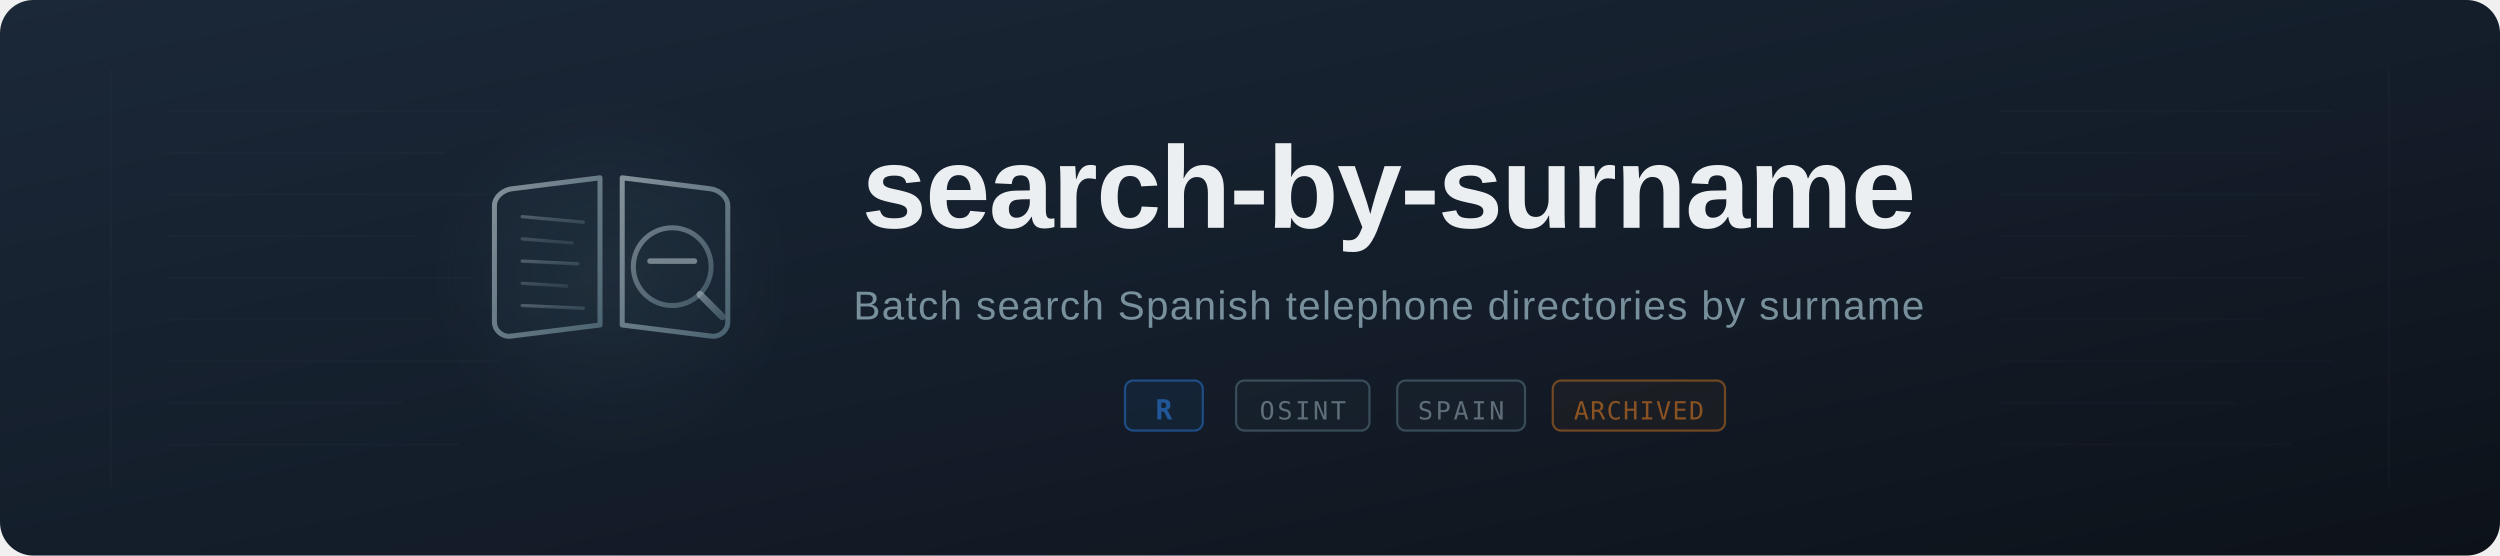
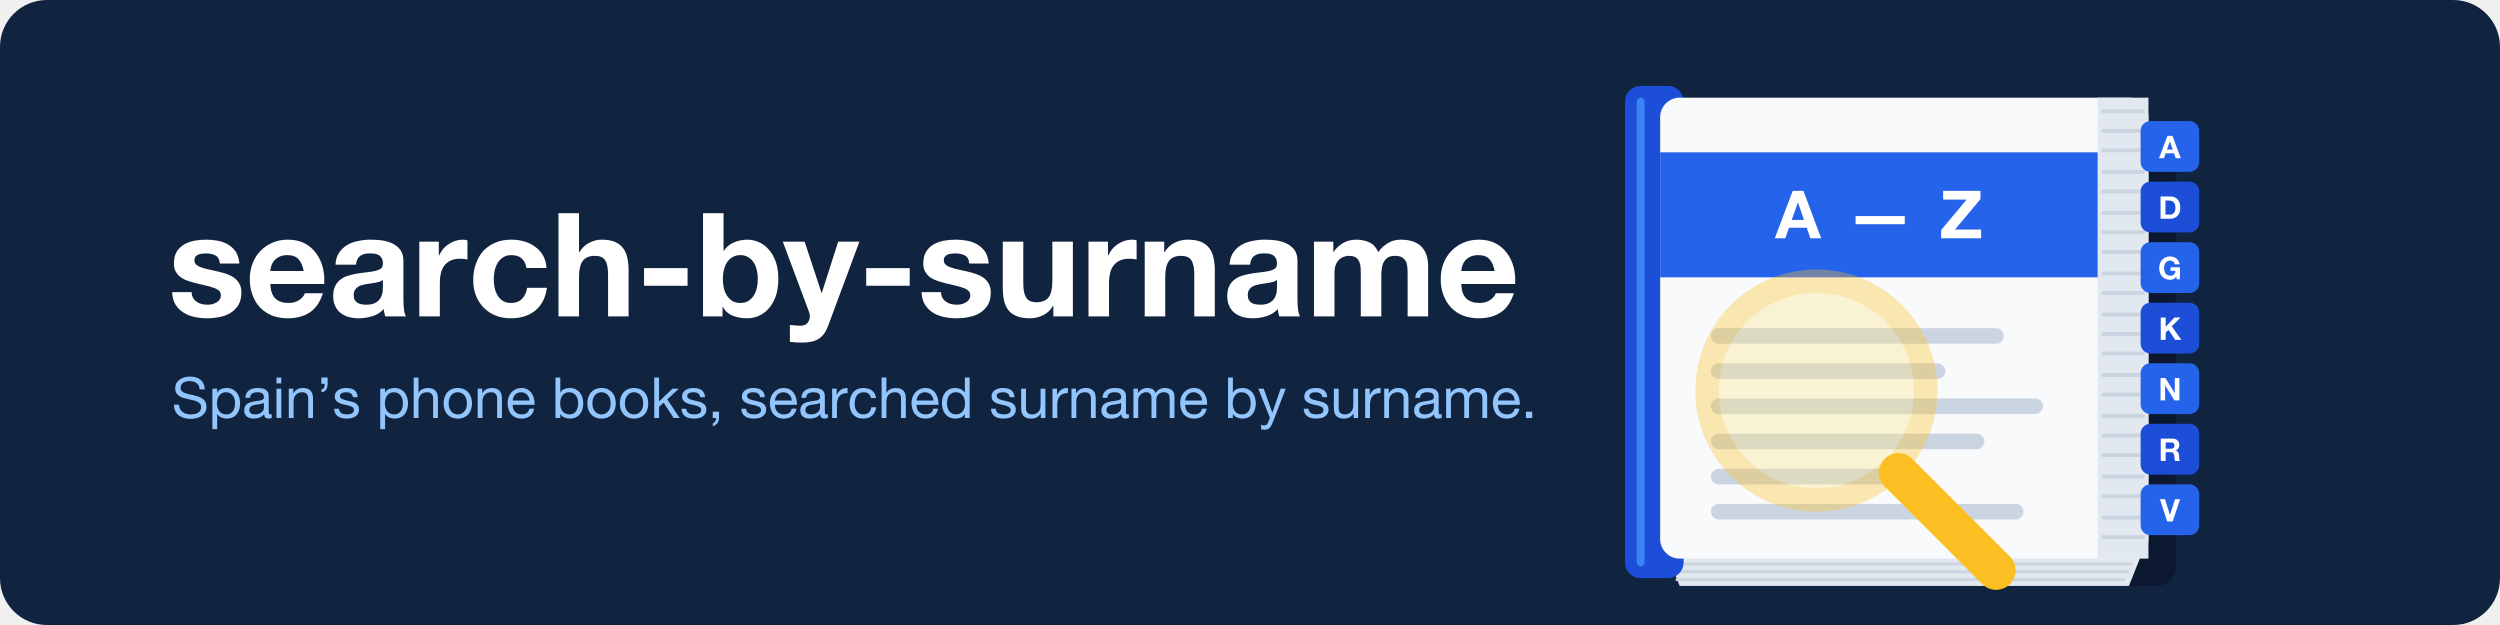
- <svg xmlns="http://www.w3.org/2000/svg" viewBox="0 0 900 200" width="900" height="200">
+ <svg xmlns="http://www.w3.org/2000/svg" viewBox="0 0 1280 320" width="1280" height="320" role="img" aria-label="search-by-surname">
  <defs>
-     <linearGradient id="bg" x1="0%" y1="0%" x2="100%" y2="100%">
-       <stop offset="0%" stop-color="#1B2838" />
-       <stop offset="50%" stop-color="#141E2B" />
-       <stop offset="100%" stop-color="#0D1219" />
-     </linearGradient>
-     <linearGradient id="accent" x1="0%" y1="0%" x2="100%" y2="100%">
-       <stop offset="0%" stop-color="#B0BEC5" />
-       <stop offset="100%" stop-color="#607D8B" />
-     </linearGradient>
-     <radialGradient id="iconGlow" cx="50%" cy="50%" r="50%">
-       <stop offset="0%" stop-color="#607D8B" stop-opacity="0.12" />
-       <stop offset="100%" stop-color="#607D8B" stop-opacity="0" />
-     </radialGradient>
+     <path id="hn-bold-A" d="m249 276l93 262l2 0l90-262zm15 438l-270-714l158 0l56 159l267 0l54-159l163 0l-267 714z" />
+     <path id="hn-bold-D" d="m226 132l0 450l112 0q58 0 98-16q39-17 63-48q24-31 35-74q10-44 10-98q0-59-15-100q-15-41-40-66q-25-26-57-37q-32-11-66-11zm-157 582l0-714l308 0q82 0 143 28q60 27 100 75q41 48 61 114q20 66 20 144q0 89-25 155q-24 66-68 110q-43 44-102 66q-60 22-129 22z" />
+     <path id="hn-bold-G" d="m585 81l16-81l100 0l0 386l-300 0l0-117l158 0q-7-75-49-115q-43-39-121-39q-53 0-90 21q-37 20-60 54q-23 34-33 76q-11 43-11 88q0 47 11 91q10 44 33 79q23 34 60 54q37 21 90 21q57 0 97-30q40-30 54-90l150 0q-6 61-33 108q-27 47-69 79q-41 32-92 48q-52 17-107 17q-82 0-147-29q-66-29-111-80q-45-51-69-120q-24-68-24-148q0-78 24-146q24-67 69-117q45-50 111-79q65-28 147-28q52 0 103 22q51 21 93 75z" />
+     <path id="hn-bold-K" d="m69 714l0-714l157 0l0 230l90 91l215-321l197 0l-306 432l279 282l-196 0l-279-296l0 296z" />
+     <path id="hn-bold-N" d="m69 714l0-714l147 0l0 478l2 0l297-478l157 0l0 714l-147 0l0-479l-2 0l-298 479z" />
+     <path id="hn-bold-R" d="m226 391l0 201l172 0q54 0 81-24q27-23 27-75q0-54-27-78q-27-24-81-24zm-157 323l0-714l157 0l0 279l157 0q59 0 85-26q26-26 34-82q6-43 9-90q3-47 16-81l157 0q-11 15-16 36q-6 22-8 46q-3 24-4 47q-1 23-2 40q-2 27-8 54q-5 27-17 49q-12 23-31 40q-19 16-48 24l0 2q60 24 86 70q27 46 27 109q0 41-15 77q-14 35-42 62q-27 27-66 42q-38 16-86 16z" />
+     <path id="hn-bold-V" d="m401 0l237 714l-162 0l-161-502l-2 0l-159 502l-161 0l231-714z" />
+     <path id="hn-bold-emdash" d="m130 334l0-122l740 0l0 122z" />
+     <path id="hn-bold-Z" d="m23 124l0-124l602 0l0 132l-393 0l383 458l0 124l-562 0l0-132l353 0z" />
+     <path id="hn-bold-s" d="m164 168l-135 0q2-52 23-86q22-35 56-56q33-21 76-30q43-9 88-9q44 0 86 9q43 8 76 29q33 21 54 55q20 35 20 86q0 36-14 60q-14 25-37 42q-23 16-53 26q-29 10-60 17q-30 7-59 13q-29 6-51 14q-23 7-37 19q-14 12-14 31q0 16 8 26q8 9 19 14q12 5 26 6q14 2 26 2q38 0 66-14q28-15 31-56l135 0q-4 48-24 80q-21 31-52 50q-31 19-70 27q-40 8-82 8q-42 0-82-7q-40-8-72-26q-32-19-52-51q-19-32-19-82q0-34 14-57q14-24 37-40q23-15 52-24q30-10 61-17q76-16 119-32q42-16 42-48q0-19-9-31q-9-13-23-20q-13-8-30-12q-16-3-31-3q-21 0-41 5q-19 5-34 16q-15 10-24 26q-10 17-10 40z" />
+     <path id="hn-bold-e" d="m402 314l-231 0q1 15 7 34q5 19 18 36q14 17 36 28q23 12 57 12q52 0 77-28q26-28 36-82zm-231-90l373 0q4 60-10 115q-14 55-46 98q-31 43-80 69q-49 25-115 25q-59 0-107-21q-49-21-84-58q-35-36-54-86q-19-50-19-108q0-60 19-110q18-50 52-86q34-36 83-56q49-19 110-19q88 0 150 40q62 40 92 133l-125 0q-7-24-38-46q-31-21-74-21q-60 0-92 31q-32 31-35 100z" />
+     <path id="hn-bold-a" d="m48 358q3 50 25 83q22 33 56 53q34 20 77 28q42 9 85 9q39 0 79-5q40-6 73-22q33-16 54-44q21-29 21-76l0-269q0-35 4-67q4-32 14-48l-144 0q-4 12-6 24q-3 13-4 26q-34-35-80-49q-46-14-94-14q-37 0-69 9q-32 9-56 28q-24 19-37 48q-14 29-14 69q0 44 16 73q15 28 40 45q24 17 56 25q31 9 63 14q32 5 63 8q31 3 55 9q24 6 38 17q14 12 13 34q0 23-8 36q-7 14-20 22q-12 7-28 10q-17 2-36 2q-42 0-66-18q-24-18-28-60zm328-105q-9-8-22-13q-14-4-30-7q-15-3-32-5q-17-2-34-5q-16-3-32-8q-15-5-26-13q-12-9-19-22q-7-13-7-33q0-19 7-32q7-13 19-21q12-7 28-10q16-3 33-3q42 0 65 14q23 14 34 33q11 20 14 40q2 20 2 32z" />
+     <path id="hn-bold-r" d="m54 517l0-517l142 0l0 233q0 35 7 65q7 30 23 52q17 23 44 36q27 13 66 13q13 0 27-1q14-2 24-4l0 132q-17 5-31 5q-27 0-52-8q-25-8-47-23q-22-14-39-34q-17-21-27-45l-2 0l0 96z" />
+     <path id="hn-bold-c" d="m406 335l139 0q-3 50-24 87q-21 36-55 60q-33 25-76 37q-42 12-88 12q-63 0-112-21q-49-21-83-58q-34-38-51-90q-18-51-18-111q0-58 19-107q19-48 53-83q34-35 82-55q49-19 107-19q103 0 169 54q66 54 80 157l-137 0q-7-48-35-76q-27-29-78-29q-33 0-56 15q-23 15-36 38q-14 24-20 53q-6 29-6 57q0 29 6 58q6 30 20 54q15 25 38 40q23 16 57 16q91 0 105-89z" />
+     <path id="hn-bold-h" d="m54 714l0-714l142 0l0 271q0 79 26 113q26 35 84 35q51 0 71-31q20-32 20-96l0-292l142 0l0 318q0 48-9 88q-8 39-29 66q-21 28-57 44q-37 15-94 15q-40 0-82-21q-42-20-69-65l-3 0l0 269z" />
+     <path id="hn-bold-hyphen" d="m53 334l0-122l301 0l0 122z" />
+     <path id="hn-bold-b" d="m433 258q0-32-7-62q-7-30-22-53q-15-23-38-37q-22-13-54-13q-31 0-54 13q-23 14-38 37q-15 23-22 53q-7 30-7 62q0 33 7 63q7 30 22 53q15 23 38 36q23 14 54 14q32 0 54-14q23-13 38-36q15-23 22-53q7-30 7-63zm-379 456l0-714l135 0l0 66l2 0q23-43 68-61q45-18 102-18q39 0 77 16q38 16 68 49q31 33 50 84q19 52 19 123q0 71-19 123q-19 51-50 84q-30 33-68 49q-38 16-77 16q-48 0-93-19q-44-18-70-58l-2 0l0 260z" />
+     <path id="hn-bold-y" d="m309-64l216 581l-147 0l-113-354l-2 0l-117 354l-151 0l181-485q6-15 6-32q0-23-14-42q-13-19-41-22q-21-1-42 1q-21 2-41 4l0-117q22-2 44-4q21-1 43-1q73 0 114 27q41 27 64 90z" />
+     <path id="hn-bold-u" d="m539 0l0 517l-142 0l0-271q0-79-26-114q-26-34-84-34q-51 0-71 32q-20 31-20 95l0 292l-142 0l0-318q0-48 8-87q9-40 30-68q21-27 58-42q36-15 93-15q45 0 88 20q43 20 70 65l3 0l0-72z" />
+     <path id="hn-bold-n" d="m54 517l0-517l142 0l0 271q0 79 26 113q26 35 84 35q51 0 71-31q20-32 20-96l0-292l142 0l0 318q0 48-9 88q-8 39-29 66q-21 28-57 44q-37 15-94 15q-45 0-88-21q-43-20-70-65l-3 0l0 72z" />
+     <path id="hn-bold-m" d="m58 517l0-517l142 0l0 300q0 38 11 62q11 23 27 36q15 12 32 16q16 5 26 5q34 0 52-11q17-12 24-31q8-19 9-41q1-23 1-46l0-290l142 0l0 288q0 24 4 48q3 23 14 42q10 18 28 30q19 11 49 11q30 0 47-10q18-10 27-27q9-17 11-40q2-23 2-49l0-293l142 0l0 346q0 50-14 86q-14 35-39 57q-25 22-60 32q-35 10-76 10q-54 0-93-26q-40-26-63-60q-21 48-61 67q-41 19-90 19q-51 0-90-22q-40-22-68-62l-2 0l0 70z" />
+     <path id="hn-S" d="m491 505l90 0q-2 59-23 101q-20 43-56 71q-35 28-82 41q-47 13-102 13q-49 0-96-13q-46-12-82-38q-37-25-59-64q-22-40-22-94q0-49 19-82q20-32 52-52q33-21 74-34q41-12 84-22q42-9 83-18q41-9 73-24q33-14 52-37q20-23 20-60q0-39-16-64q-16-25-42-39q-26-15-58-21q-33-6-65-6q-40 0-78 10q-38 10-67 31q-28 21-46 54q-17 32-17 77l-90 0q0-65 23-113q24-47 64-78q41-30 94-45q54-15 114-15q49 0 98 12q50 11 90 36q40 26 66 66q25 41 25 98q0 53-19 88q-20 35-52 58q-33 23-74 36q-41 14-84 24q-42 10-83 18q-41 9-73 22q-33 13-52 34q-20 20-20 53q0 35 14 59q13 23 36 37q22 14 51 20q29 6 59 6q74 0 122-35q47-34 55-111z" />
+     <path id="hn-p" d="m67 517l0-714l85 0l0 266l2 0q14-23 34-39q21-15 44-24q23-9 46-13q24-4 43-4q59 0 103 21q45 21 74 58q30 36 44 85q15 49 15 104q0 55-15 104q-15 49-44 87q-30 37-74 59q-45 22-105 22q-54 0-99-19q-45-20-66-63l-2 0l0 70zm400-254q0-38-8-74q-8-36-26-64q-18-28-47-45q-30-17-74-17q-44 0-75 17q-31 16-51 43q-19 27-28 63q-9 35-9 73q0 36 9 71q8 35 27 62q19 28 49 45q30 17 73 17q41 0 71-16q31-16 50-43q20-27 30-61q9-35 9-71z" />
+     <path id="hn-a" d="m522 2q-22-13-61-13q-33 0-53 19q-19 18-19 60q-35-42-81-60q-47-19-101-19q-35 0-67 8q-31 8-54 25q-23 17-36 44q-14 28-14 67q0 44 15 72q15 28 39 45q25 18 56 27q32 9 65 15q35 7 67 10q31 4 55 10q24 7 38 20q14 12 14 36q0 28-11 45q-10 17-26 26q-17 9-38 12q-20 3-40 3q-54 0-90-20q-36-21-39-78l-85 0q2 48 20 81q18 33 48 53q30 21 68 30q39 9 83 9q35 0 69-5q35-5 63-20q28-16 45-44q17-28 17-73l0-266q0-30 3-44q4-14 24-14q11 0 26 5zm-138 265q-16-12-42-17q-26-6-54-10q-29-3-58-8q-29-4-52-14q-23-10-38-28q-14-19-14-51q0-21 8-35q9-15 22-24q14-9 32-13q18-4 38-4q42 0 72 11q30 12 49 30q19 17 28 38q9 20 9 38z" />
+     <path id="hn-i" d="m154 610l0 104l-85 0l0-104zm-85-93l0-517l85 0l0 517z" />
+     <path id="hn-n" d="m64 517l0-517l85 0l0 292q0 35 9 64q10 30 29 52q19 22 47 34q29 12 68 12q49 0 77-28q28-28 28-76l0-350l85 0l0 340q0 42-8 76q-9 35-30 60q-21 25-55 39q-34 14-85 14q-115 0-168-94l-2 0l0 82z" />
+     <path id="hn-quoteright" d="m83 714l0-111l59 0q0-17-2-35q-3-17-10-31q-7-14-18-23q-11-8-28-8l0-50q29 0 50 12q20 12 34 32q13 20 20 46q6 27 6 57l0 111z" />
+     <path id="hn-s" d="m116 163l-85 0q2-48 20-81q18-34 48-54q30-21 69-30q39-9 82-9q39 0 78 7q40 8 72 27q31 19 50 50q20 31 20 78q0 37-14 62q-15 25-38 41q-24 17-54 27q-31 10-63 17q-30 7-60 14q-30 6-54 16q-24 9-39 24q-16 14-16 36q0 20 10 32q10 13 26 20q16 8 36 11q19 3 38 3q21 0 42-4q20-5 37-15q17-10 28-27q11-16 13-41l85 0q-3 47-20 79q-17 31-45 50q-29 18-66 26q-37 7-81 7q-34 0-69-9q-34-8-62-26q-27-17-44-45q-18-28-18-67q0-50 25-78q25-28 63-44q37-15 81-24q44-8 81-18q38-11 63-28q25-17 25-50q0-24-12-40q-12-15-30-23q-19-8-41-11q-22-3-42-3q-26 0-51 5q-24 5-44 16q-19 12-31 32q-12 19-13 47z" />
+     <path id="hn-h" d="m64 714l0-714l85 0l0 292q0 35 9 64q10 30 29 52q19 22 47 34q29 12 68 12q49 0 77-28q28-28 28-76l0-350l85 0l0 340q0 42-8 76q-9 35-30 60q-21 25-55 39q-34 14-85 14q-23 0-48-5q-24-5-46-16q-23-10-41-26q-18-17-28-41l-2 0l0 273z" />
+     <path id="hn-o" d="m126 258q0 47 12 84q13 36 35 61q22 25 51 38q30 13 63 13q33 0 63-13q29-13 51-38q22-25 35-61q12-37 12-84q0-47-12-84q-13-36-35-60q-22-25-51-38q-30-13-63-13q-33 0-63 13q-29 13-51 38q-22 24-35 60q-12 37-12 84zm-90 0q0-57 16-106q16-49 48-86q32-36 79-56q47-21 108-21q62 0 109 21q46 20 78 56q32 37 48 86q16 49 16 106q0 57-16 106q-16 50-48 86q-32 37-78 58q-47 21-109 21q-61 0-108-21q-47-21-79-58q-32-36-48-86q-16-49-16-106z" />
+     <path id="hn-e" d="m423 308l-297 0q2 30 13 56q11 27 30 47q19 20 45 31q27 12 60 12q32 0 58-12q27-11 46-30q20-20 32-47q11-27 13-57zm82-144l-84 0q-11-51-45-76q-35-25-89-25q-42 0-73 14q-31 14-51 37q-20 24-29 54q-9 31-8 65l387 0q2 47-9 99q-10 52-38 96q-27 44-72 72q-46 29-115 29q-53 0-97-20q-45-20-78-56q-32-36-50-85q-18-49-18-108q2-59 18-109q15-50 46-86q31-36 76-56q46-20 108-20q88 0 146 44q58 44 75 131z" />
+     <path id="hn-b" d="m67 714l0-714l85 0l0 69l2 0q14-23 34-39q21-15 44-24q23-9 46-13q24-4 43-4q59 0 103 21q45 21 74 58q30 36 44 85q15 49 15 104q0 55-15 104q-15 49-44 87q-30 37-74 59q-45 22-105 22q-54 0-99-19q-45-20-66-63l-2 0l0 267zm400-451q0-38-8-74q-8-36-26-64q-18-28-47-45q-30-17-74-17q-44 0-75 17q-31 16-51 43q-19 27-28 63q-9 35-9 73q0 36 9 71q8 35 27 62q19 28 49 45q30 17 73 17q41 0 71-16q31-16 50-43q20-27 30-61q9-35 9-71z" />
+     <path id="hn-k" d="m69 714l0-714l85 0l0 196l80 74l177-270l108 0l-220 329l205 188l-114 0l-236-226l0 423z" />
+     <path id="hn-comma" d="m83 111l0-111l59 0q1-12-2-26q-2-14-9-28q-7-13-19-24q-11-12-28-18l0-50q58 17 84 58q26 41 26 98l0 101z" />
+     <path id="hn-r" d="m61 517l0-517l85 0l0 230q0 50 10 88q10 39 32 66q22 27 58 41q36 14 87 14l0 90q-69 2-114-28q-45-30-76-93l-2 0l0 109z" />
+     <path id="hn-c" d="m415 351l88 0q-5 46-24 79q-19 34-49 56q-29 22-68 32q-38 11-82 11q-61 0-107-21q-46-22-77-60q-30-37-45-88q-15-50-15-108q0-58 16-106q15-49 46-84q30-35 76-54q45-19 104-19q99 0 156 52q58 52 72 148l-87 0q-8-60-43-93q-36-33-99-33q-40 0-69 16q-29 16-47 43q-18 26-27 60q-8 34-8 70q0 39 8 76q8 36 26 64q19 28 50 45q31 17 77 17q54 0 86-27q32-27 42-76z" />
+     <path id="hn-d" d="m126 254q0 38 8 74q8 36 26 64q18 28 48 45q30 17 73 17q44 0 75-16q31-17 50-44q20-27 29-62q9-36 9-74q0-36-8-71q-9-35-28-63q-19-27-49-44q-30-17-73-17q-41 0-72 16q-30 16-50 43q-19 27-28 62q-10 34-10 70zm400-254l0 714l-85 0l0-266l-2 0q-14 23-35 38q-20 16-43 26q-23 9-46 13q-23 4-43 4q-59 0-104-21q-44-22-74-58q-29-37-44-86q-14-49-14-104q0-55 15-104q15-49 45-86q29-37 74-59q44-22 104-22q54 0 99 19q45 19 66 62l2 0l0-70z" />
+     <path id="hn-u" d="m492 0l0 517l-85 0l0-292q0-35-9-65q-10-29-29-51q-19-22-47-34q-29-12-68-12q-49 0-77 28q-28 28-28 76l0 350l-85 0l0-340q0-42 8-77q9-34 30-59q21-25 55-39q34-13 85-13q57 0 99 23q42 22 69 70l2 0l0-82z" />
+     <path id="hn-m" d="m64 517l0-517l85 0l0 322q0 15 7 38q8 22 24 43q17 21 44 36q26 15 63 15q29 0 47-8q19-9 30-24q11-16 16-37q4-21 4-46l0-339l85 0l0 322q0 60 36 96q36 36 99 36q31 0 50-9q20-9 31-25q11-15 15-36q4-21 4-45l0-339l85 0l0 379q0 40-13 69q-12 28-34 46q-23 18-54 26q-32 9-71 9q-51 0-93-23q-43-23-69-65q-16 48-55 68q-39 20-87 20q-109 0-167-88l-2 0l0 76z" />
+     <path id="hn-y" d="m267-69q-15-38-29-64q-15-26-32-43q-18-16-40-24q-21-7-49-7q-15 0-30 2q-15 2-29 7l0 78q11-5 26-8q14-4 24-4q26 0 44 12q17 13 26 36l35 87l-205 514l96 0l151-423l2 0l145 423l90 0z" />
+     <path id="hn-period" d="m83 111l0-111l111 0l0 111z" />
  </defs>
-   <rect width="900" height="200" rx="12" fill="url(#bg)" />
-   <g opacity="0.025" stroke="#B0BEC5" stroke-width="0.8">
-     <line x1="40" y1="25" x2="40" y2="175" />
-     <line x1="860" y1="25" x2="860" y2="175" />
-     <line x1="60" y1="40" x2="180" y2="40" />
-     <line x1="60" y1="55" x2="160" y2="55" />
-     <line x1="60" y1="70" x2="175" y2="70" />
-     <line x1="60" y1="85" x2="150" y2="85" />
-     <line x1="60" y1="100" x2="170" y2="100" />
-     <line x1="60" y1="115" x2="155" y2="115" />
-     <line x1="60" y1="130" x2="180" y2="130" />
-     <line x1="60" y1="145" x2="145" y2="145" />
-     <line x1="60" y1="160" x2="165" y2="160" />
-     <line x1="720" y1="40" x2="840" y2="40" />
-     <line x1="720" y1="55" x2="820" y2="55" />
-     <line x1="720" y1="70" x2="835" y2="70" />
-     <line x1="720" y1="85" x2="810" y2="85" />
-     <line x1="720" y1="100" x2="830" y2="100" />
-     <line x1="720" y1="115" x2="815" y2="115" />
-     <line x1="720" y1="130" x2="840" y2="130" />
-     <line x1="720" y1="145" x2="805" y2="145" />
-     <line x1="720" y1="160" x2="825" y2="160" />
+   <rect width="1280" height="320" rx="24" fill="#10233f" />
+   <rect x="864" y="64" width="250" height="236" rx="10" fill="#0b1830" />
+   <path fill="#e2e8f0" d="M852,280 H1098 L1090,300 H860 Z" />
+   <rect x="858" y="284" width="236" height="1.5" fill="#cbd5e1" />
+   <rect x="858" y="288" width="234" height="1.5" fill="#cbd5e1" />
+   <rect x="858" y="292" width="232" height="1.5" fill="#cbd5e1" />
+   <rect x="858" y="296" width="230" height="1.5" fill="#cbd5e1" />
+   <rect x="832" y="44" width="30" height="252" rx="8" fill="#1d4ed8" />
+   <rect x="838" y="50" width="4" height="240" rx="2" fill="#3b82f6" />
+   <rect x="850" y="50" width="250" height="236" rx="10" fill="#f8fafc" />
+   <rect x="1074" y="50" width="26" height="236" fill="#e2e8f0" />
+   <rect x="1076" y="56" width="22" height="2" fill="#cbd5e1" />
+   <rect x="1076" y="66" width="22" height="2" fill="#cbd5e1" />
+   <rect x="1076" y="76" width="22" height="2" fill="#cbd5e1" />
+   <rect x="1076" y="87" width="22" height="2" fill="#cbd5e1" />
+   <rect x="1076" y="97" width="22" height="2" fill="#cbd5e1" />
+   <rect x="1076" y="108" width="22" height="2" fill="#cbd5e1" />
+   <rect x="1076" y="118" width="22" height="2" fill="#cbd5e1" />
+   <rect x="1076" y="128" width="22" height="2" fill="#cbd5e1" />
+   <rect x="1076" y="139" width="22" height="2" fill="#cbd5e1" />
+   <rect x="1076" y="149" width="22" height="2" fill="#cbd5e1" />
+   <rect x="1076" y="160" width="22" height="2" fill="#cbd5e1" />
+   <rect x="1076" y="170" width="22" height="2" fill="#cbd5e1" />
+   <rect x="1076" y="180" width="22" height="2" fill="#cbd5e1" />
+   <rect x="1076" y="191" width="22" height="2" fill="#cbd5e1" />
+   <rect x="1076" y="201" width="22" height="2" fill="#cbd5e1" />
+   <rect x="1076" y="212" width="22" height="2" fill="#cbd5e1" />
+   <rect x="1076" y="222" width="22" height="2" fill="#cbd5e1" />
+   <rect x="1076" y="232" width="22" height="2" fill="#cbd5e1" />
+   <rect x="1076" y="243" width="22" height="2" fill="#cbd5e1" />
+   <rect x="1076" y="253" width="22" height="2" fill="#cbd5e1" />
+   <rect x="1076" y="264" width="22" height="2" fill="#cbd5e1" />
+   <rect x="1076" y="274" width="22" height="2" fill="#cbd5e1" />
+   <rect x="1096" y="62" width="30" height="26" rx="5" fill="#2563eb" />
+   <g fill="#fff" transform="matrix(0.016 0 0 -0.016 1105.5 81.0)">
+     <use href="#hn-bold-A" x="0" />
  </g>
-   <circle cx="220" cy="100" r="65" fill="url(#iconGlow)" />
-   <g transform="translate(220, 94)" fill="none" stroke="url(#accent)" stroke-linecap="round" stroke-linejoin="round">
-     <path d="M-4,-30 L-36,-26 C-39,-25.5 -42,-23 -42,-20 L-42,22 C-42,25 -39,27.5 -36,27 L-4,23 Z" stroke-width="1.8" opacity="0.7" fill="rgba(96,125,139,0.04)" />
-     <path d="M4,-30 L36,-26 C39,-25.5 42,-23 42,-20 L42,22 C42,25 39,27.5 36,27 L4,23 Z" stroke-width="1.8" opacity="0.7" fill="rgba(96,125,139,0.04)" />
-     <path d="M0,-32 L0,25" stroke-width="1.5" opacity="0.5" />
-     <line x1="-32" y1="-16" x2="-10" y2="-14" stroke-width="1.2" opacity="0.35" />
-     <line x1="-32" y1="-8" x2="-14" y2="-6.5" stroke-width="1.2" opacity="0.25" />
-     <line x1="-32" y1="0" x2="-12" y2="1" stroke-width="1.2" opacity="0.35" />
-     <line x1="-32" y1="8" x2="-16" y2="9" stroke-width="1.2" opacity="0.25" />
-     <line x1="-32" y1="16" x2="-10" y2="17" stroke-width="1.2" opacity="0.35" />
-     <circle cx="22" cy="2" r="14" stroke-width="1.8" opacity="0.55" />
-     <line x1="32" y1="12" x2="40" y2="20" stroke-width="2.5" opacity="0.55" />
-     <line x1="14" y1="0" x2="30" y2="0" stroke-width="2" opacity="0.6" stroke="#B0BEC5" />
+   <rect x="1096" y="93" width="30" height="26" rx="5" fill="#1d4ed8" />
+   <g fill="#fff" transform="matrix(0.016 0 0 -0.016 1105.1 112.0)">
+     <use href="#hn-bold-D" x="0" />
  </g>
-   <text x="500" y="82" font-family="'Segoe UI', 'Helvetica Neue', Arial, sans-serif" font-size="42" font-weight="700" fill="#ECEFF1" text-anchor="middle" letter-spacing="-0.5">
-     search-by-surname
-   </text>
-   <text x="500" y="115" font-family="'Segoe UI', 'Helvetica Neue', Arial, sans-serif" font-size="14.5" fill="#78909C" text-anchor="middle" letter-spacing="0.5">
-     Batch search Spanish telephone directories by surname
-   </text>
-   <g transform="translate(500, 148)" text-anchor="middle">
-     <rect x="-95" y="-11" width="28" height="18" rx="3" fill="rgba(39,109,195,0.15)" stroke="#276DC3" stroke-width="0.8" opacity="0.6" />
-     <text x="-81" y="3" font-family="'SF Mono', 'Fira Code', monospace" font-size="10" fill="#276DC3" text-anchor="middle" font-weight="600" opacity="0.7">R</text>
-     <rect x="-55" y="-11" width="48" height="18" rx="3" fill="rgba(96,125,139,0.1)" stroke="#607D8B" stroke-width="0.8" opacity="0.5" />
-     <text x="-31" y="3" font-family="'SF Mono', 'Fira Code', monospace" font-size="9" fill="#90A4AE" text-anchor="middle" letter-spacing="1" opacity="0.6">OSINT</text>
-     <rect x="3" y="-11" width="46" height="18" rx="3" fill="rgba(96,125,139,0.1)" stroke="#607D8B" stroke-width="0.8" opacity="0.5" />
-     <text x="26" y="3" font-family="'SF Mono', 'Fira Code', monospace" font-size="9" fill="#90A4AE" text-anchor="middle" letter-spacing="1" opacity="0.6">SPAIN</text>
-     <rect x="59" y="-11" width="62" height="18" rx="3" fill="rgba(230,126,34,0.1)" stroke="#E67E22" stroke-width="0.8" opacity="0.45" />
-     <text x="90" y="3" font-family="'SF Mono', 'Fira Code', monospace" font-size="9" fill="#E67E22" text-anchor="middle" letter-spacing="0.5" opacity="0.55">ARCHIVED</text>
+   <rect x="1096" y="124" width="30" height="26" rx="5" fill="#2563eb" />
+   <g fill="#fff" transform="matrix(0.016 0 0 -0.016 1104.9 143.0)">
+     <use href="#hn-bold-G" x="0" />
+   </g>
+   <rect x="1096" y="155" width="30" height="26" rx="5" fill="#1d4ed8" />
+   <g fill="#fff" transform="matrix(0.016 0 0 -0.016 1105.2 174.0)">
+     <use href="#hn-bold-K" x="0" />
+   </g>
+   <rect x="1096" y="186" width="30" height="26" rx="5" fill="#2563eb" />
+   <g fill="#fff" transform="matrix(0.016 0 0 -0.016 1105.1 205.0)">
+     <use href="#hn-bold-N" x="0" />
+   </g>
+   <rect x="1096" y="217" width="30" height="26" rx="5" fill="#1d4ed8" />
+   <g fill="#fff" transform="matrix(0.016 0 0 -0.016 1105.2 236.0)">
+     <use href="#hn-bold-R" x="0" />
+   </g>
+   <rect x="1096" y="248" width="30" height="26" rx="5" fill="#2563eb" />
+   <g fill="#fff" transform="matrix(0.016 0 0 -0.016 1106.0 267.0)">
+     <use href="#hn-bold-V" x="0" />
+   </g>
+   <rect x="850" y="78" width="224" height="64" fill="#2563eb" />
+   <g fill="#fff" transform="matrix(0.034 0 0 -0.034 908.9 122.0)">
+     <use href="#hn-bold-A" x="0" />
+     <use href="#hn-bold-emdash" x="1081" />
+     <use href="#hn-bold-Z" x="2476" />
+   </g>
+   <rect x="876" y="168" width="150" height="8" rx="4" fill="#cbd5e1" />
+   <rect x="876" y="186" width="120" height="8" rx="4" fill="#cbd5e1" />
+   <rect x="876" y="204" width="170" height="8" rx="4" fill="#cbd5e1" />
+   <rect x="876" y="222" width="140" height="8" rx="4" fill="#cbd5e1" />
+   <rect x="876" y="240" width="110" height="8" rx="4" fill="#cbd5e1" />
+   <rect x="876" y="258" width="160" height="8" rx="4" fill="#cbd5e1" />
+   <circle cx="930" cy="200" r="56" fill="#fde68a" opacity=".35" stroke="#fbbf24" stroke-width="12" />
+   <path d="M972,242 L1022,292" stroke="#fbbf24" stroke-width="20" stroke-linecap="round" />
+   <g fill="#ffffff" transform="matrix(0.074 0 0 -0.074 86.0 162.0)">
+     <use href="#hn-bold-s" x="0" />
+     <use href="#hn-bold-e" x="537" />
+     <use href="#hn-bold-a" x="1111" />
+     <use href="#hn-bold-r" x="1685" />
+     <use href="#hn-bold-c" x="2074" />
+     <use href="#hn-bold-h" x="2648" />
+     <use href="#hn-bold-hyphen" x="3241" />
+     <use href="#hn-bold-b" x="3648" />
+     <use href="#hn-bold-y" x="4259" />
+     <use href="#hn-bold-hyphen" x="4778" />
+     <use href="#hn-bold-s" x="5185" />
+     <use href="#hn-bold-u" x="5722" />
+     <use href="#hn-bold-r" x="6315" />
+     <use href="#hn-bold-n" x="6704" />
+     <use href="#hn-bold-a" x="7297" />
+     <use href="#hn-bold-m" x="7871" />
+     <use href="#hn-bold-e" x="8777" />
+   </g>
+   <g fill="#93c5fd" transform="matrix(0.029 0 0 -0.029 88.0 214.0)">
+     <use href="#hn-S" x="0" />
+     <use href="#hn-p" x="648" />
+     <use href="#hn-a" x="1241" />
+     <use href="#hn-i" x="1778" />
+     <use href="#hn-n" x="2000" />
+     <use href="#hn-quoteright" x="2556" />
+     <use href="#hn-s" x="2834" />
+     <use href="#hn-p" x="3612" />
+     <use href="#hn-h" x="4205" />
+     <use href="#hn-o" x="4761" />
+     <use href="#hn-n" x="5335" />
+     <use href="#hn-e" x="5891" />
+     <use href="#hn-b" x="6706" />
+     <use href="#hn-o" x="7299" />
+     <use href="#hn-o" x="7873" />
+     <use href="#hn-k" x="8447" />
+     <use href="#hn-s" x="8966" />
+     <use href="#hn-comma" x="9466" />
+     <use href="#hn-s" x="10022" />
+     <use href="#hn-e" x="10522" />
+     <use href="#hn-a" x="11059" />
+     <use href="#hn-r" x="11596" />
+     <use href="#hn-c" x="11929" />
+     <use href="#hn-h" x="12466" />
+     <use href="#hn-e" x="13022" />
+     <use href="#hn-d" x="13559" />
+     <use href="#hn-s" x="14430" />
+     <use href="#hn-u" x="14930" />
+     <use href="#hn-r" x="15486" />
+     <use href="#hn-n" x="15819" />
+     <use href="#hn-a" x="16375" />
+     <use href="#hn-m" x="16912" />
+     <use href="#hn-e" x="17765" />
+     <use href="#hn-b" x="18580" />
+     <use href="#hn-y" x="19173" />
+     <use href="#hn-s" x="19951" />
+     <use href="#hn-u" x="20451" />
+     <use href="#hn-r" x="21007" />
+     <use href="#hn-n" x="21340" />
+     <use href="#hn-a" x="21896" />
+     <use href="#hn-m" x="22433" />
+     <use href="#hn-e" x="23286" />
+     <use href="#hn-period" x="23823" />
  </g>
</svg>
